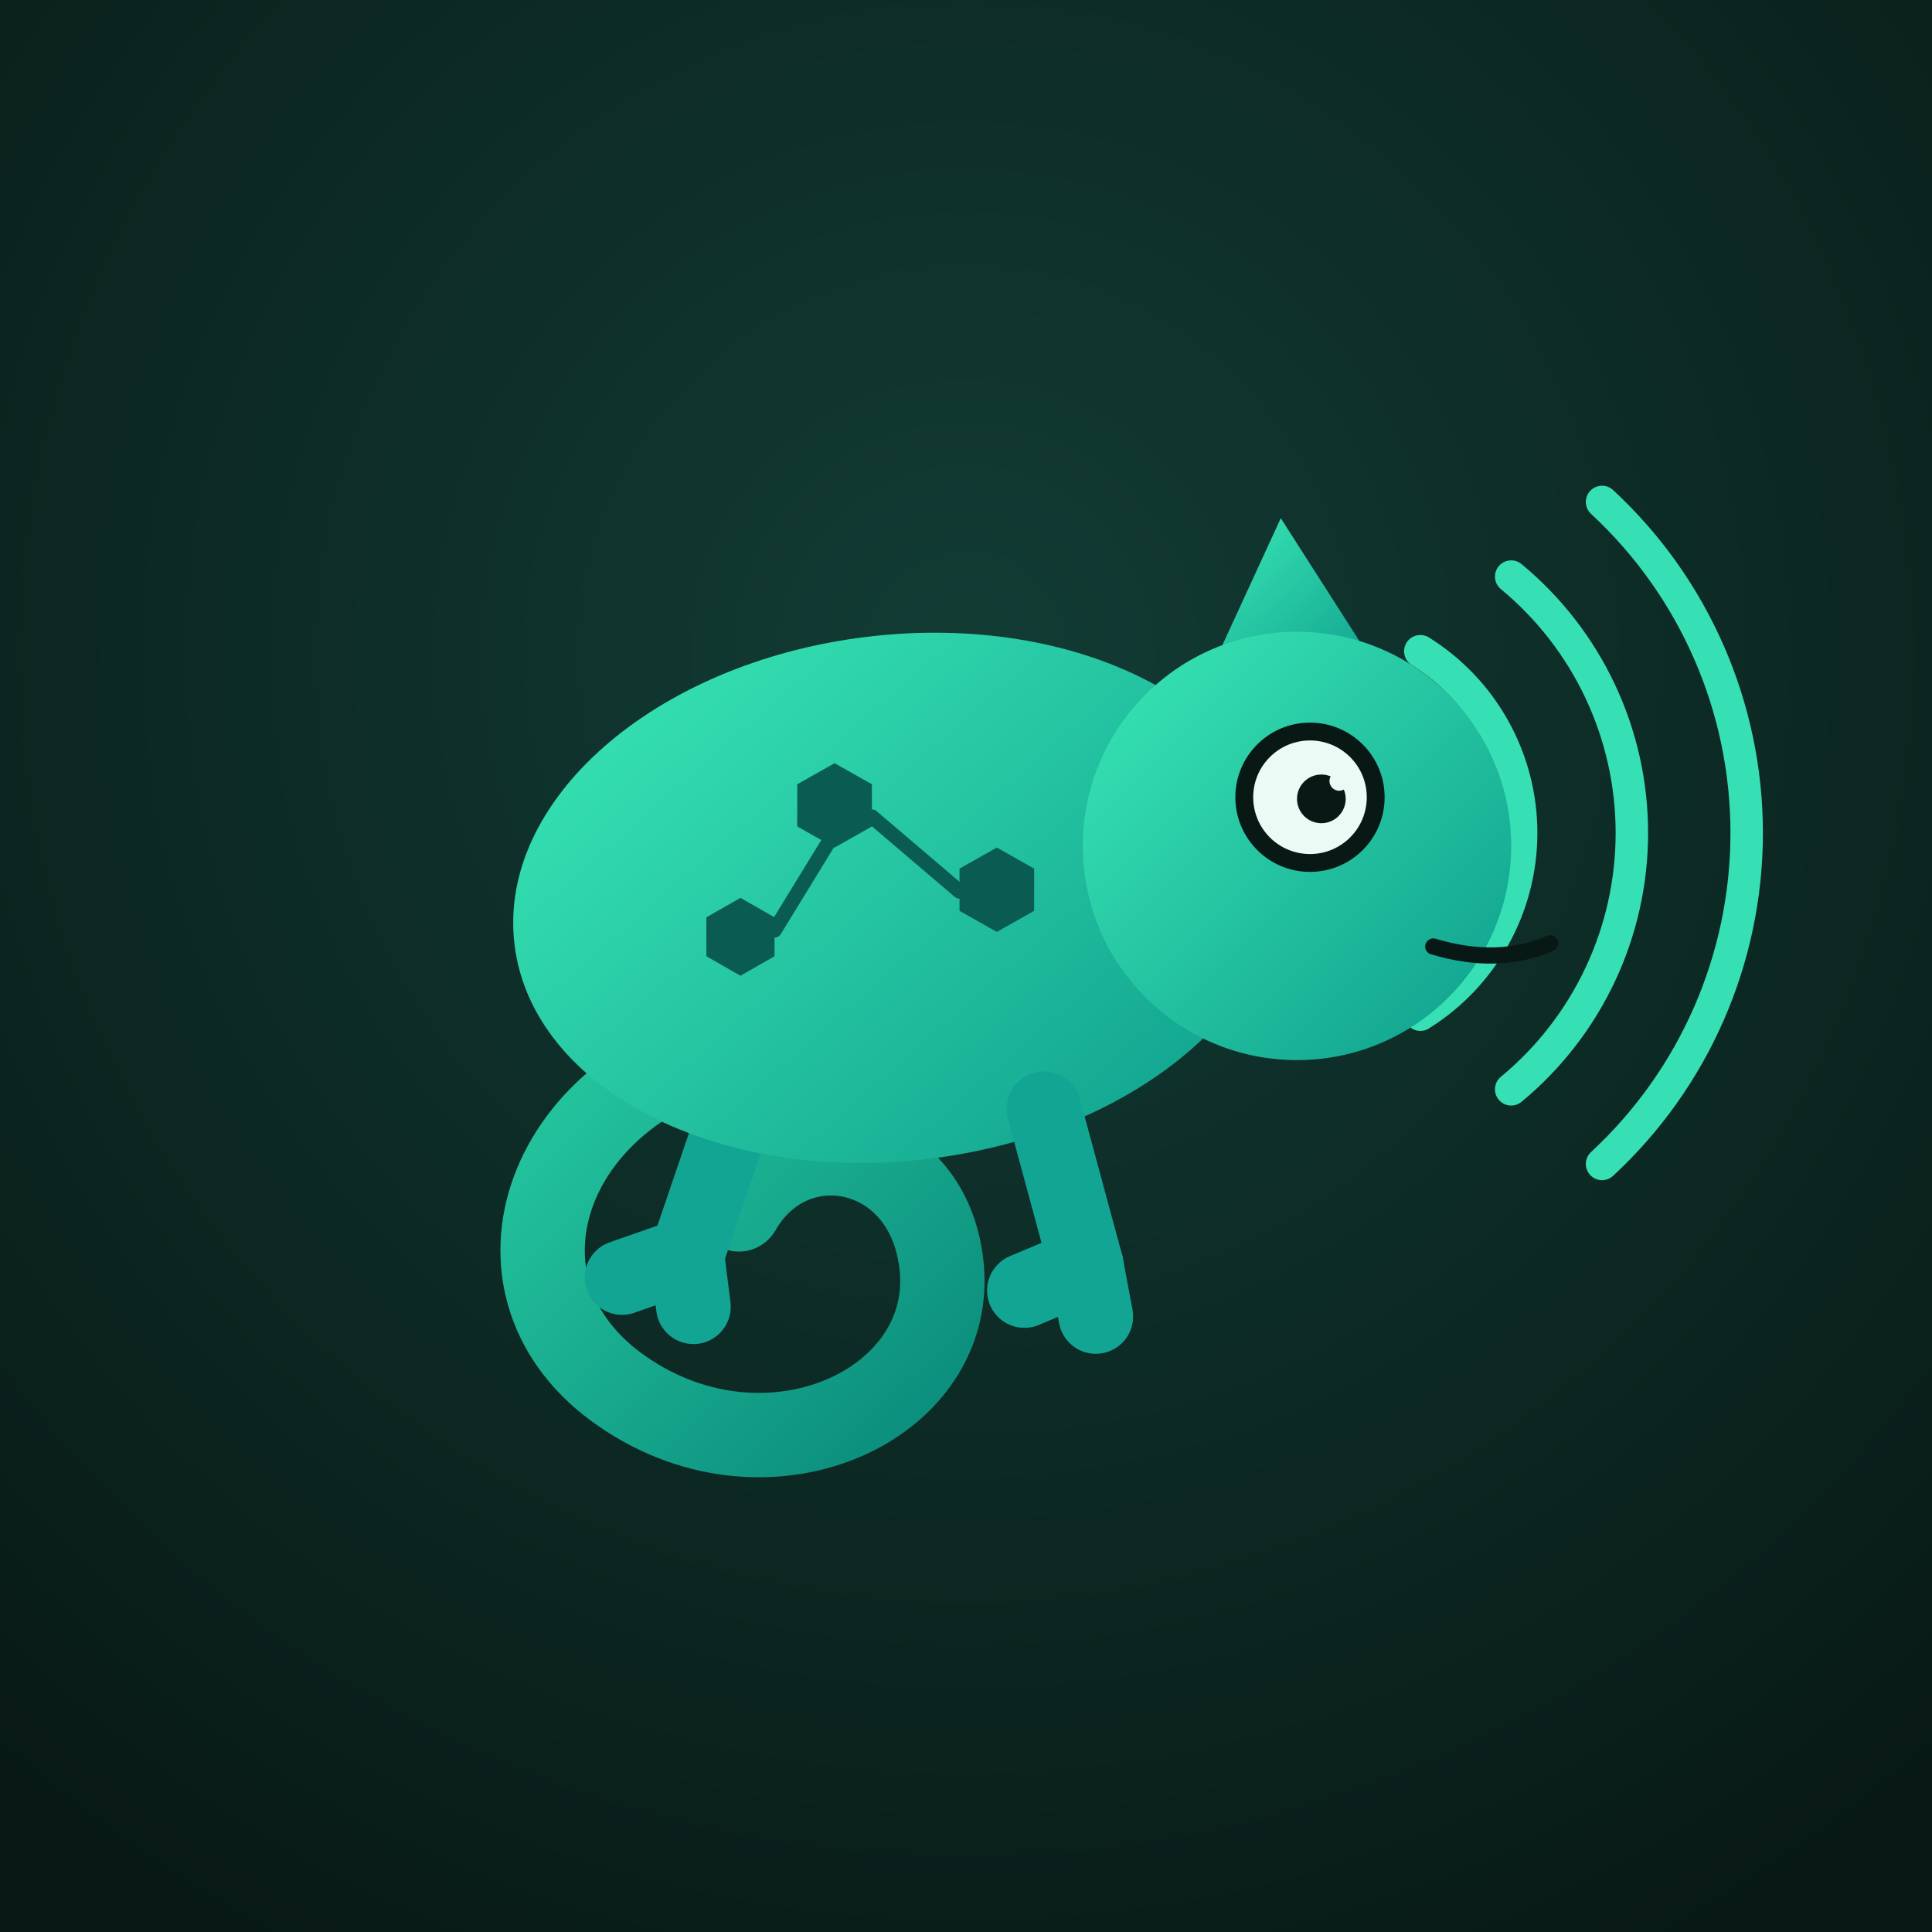
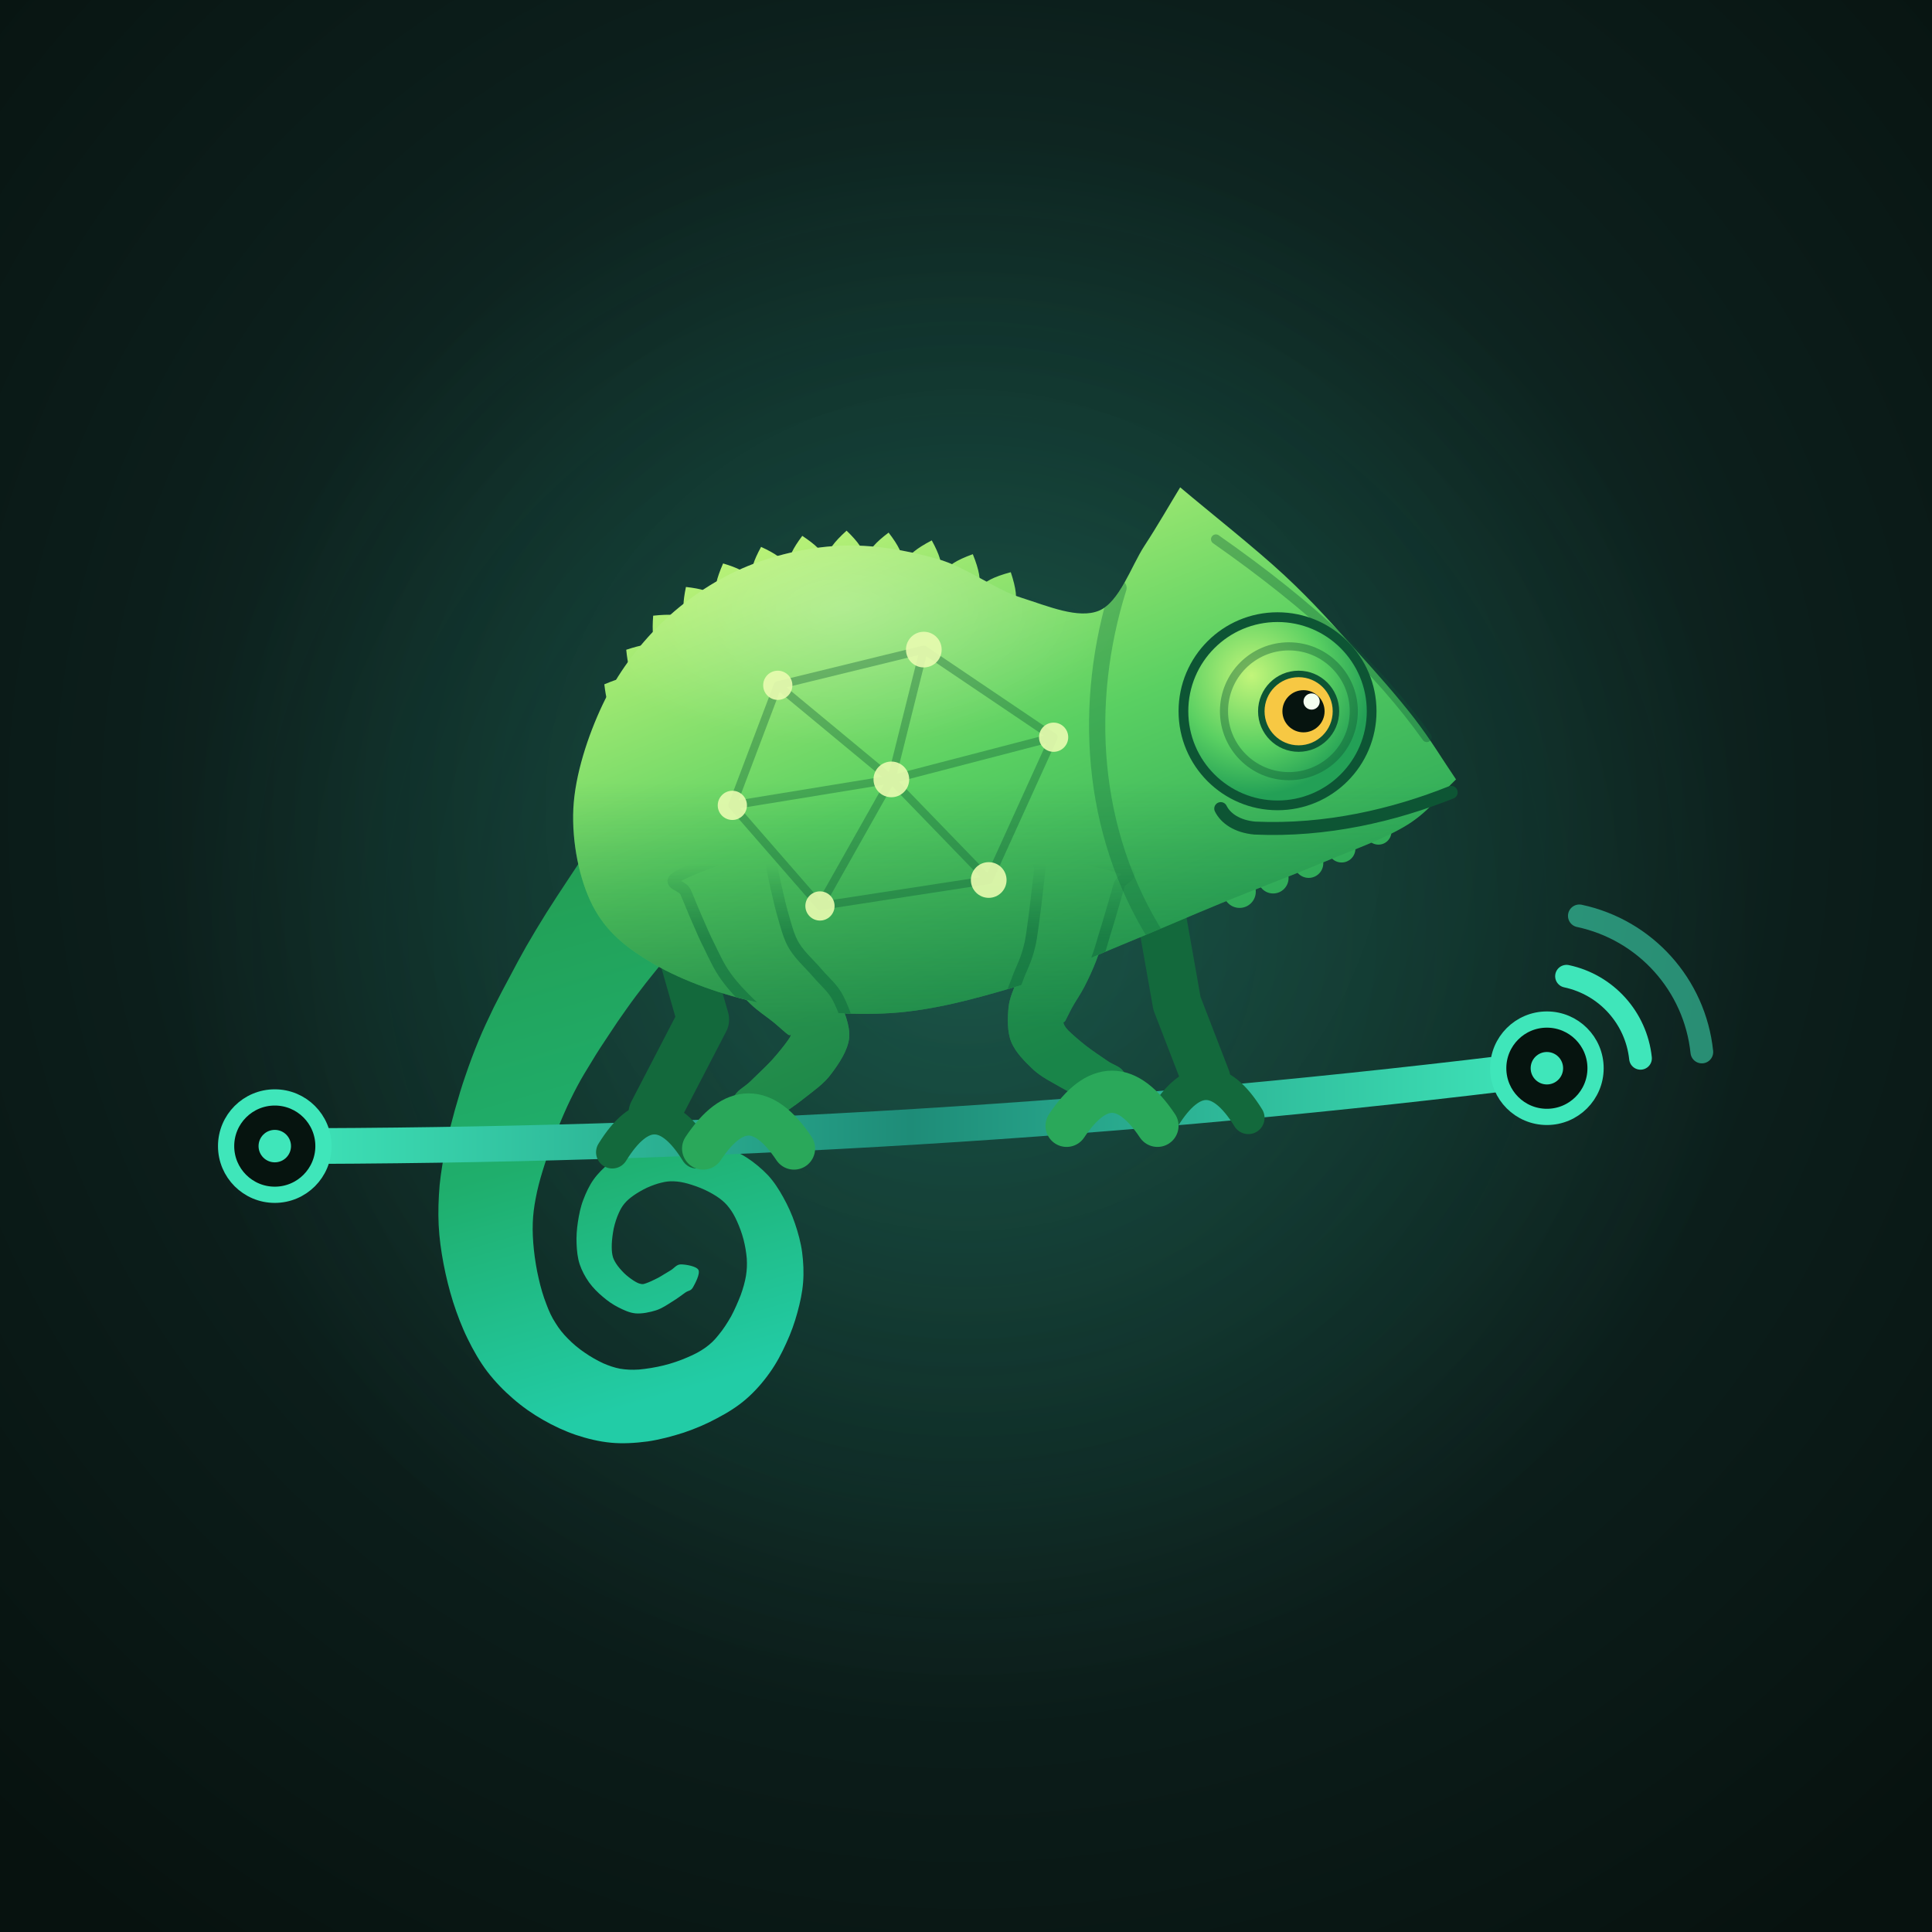
<svg xmlns="http://www.w3.org/2000/svg" width="1024" height="1024" viewBox="0 0 1024 1024">
  <defs>
-     <linearGradient id="body" x1="0" y1="0" x2="1" y2="1">
-       <stop offset="0" stop-color="#3AE8B6" />
-       <stop offset="1" stop-color="#0E9E8C" />
+     <radialGradient id="bg" cx="0.5" cy="0.42" r="0.72">
+       <stop offset="0" stop-color="#15433A" />
+       <stop offset="0.6" stop-color="#0C1E1B" />
+       <stop offset="1" stop-color="#07120F" />
+     </radialGradient>
+     <radialGradient id="glow" cx="0.5" cy="0.5" r="0.5">
+       <stop offset="0" stop-color="#3FE6BA" stop-opacity="0.14" />
+       <stop offset="1" stop-color="#3FE6BA" stop-opacity="0" />
+     </radialGradient>
+     <linearGradient id="skin" gradientUnits="userSpaceOnUse" x1="460" y1="300" x2="600" y2="650">
+       <stop offset="0" stop-color="#C2F57A" />
+       <stop offset="0.5" stop-color="#5AD062" />
+       <stop offset="1" stop-color="#23A056" />
    </linearGradient>
-     <linearGradient id="tail" x1="0" y1="0" x2="1" y2="1">
-       <stop offset="0" stop-color="#25C8A0" />
-       <stop offset="1" stop-color="#0B8C7C" />
+     <linearGradient id="tailSkin" gradientUnits="userSpaceOnUse" x1="300" y1="540" x2="390" y2="850">
+       <stop offset="0" stop-color="#23A056" />
+       <stop offset="0.5" stop-color="#1FAE6C" />
+       <stop offset="1" stop-color="#22CCA6" />
    </linearGradient>
-     <radialGradient id="bg" cx="0.5" cy="0.34" r="0.78">
-       <stop offset="0" stop-color="#123C35" />
-       <stop offset="1" stop-color="#081814" />
+     <linearGradient id="belly" gradientUnits="userSpaceOnUse" x1="0" y1="480" x2="0" y2="630">
+       <stop offset="0" stop-color="#0F6A3C" stop-opacity="0" />
+       <stop offset="1" stop-color="#0F6A3C" stop-opacity="0.5" />
+     </linearGradient>
+     <radialGradient id="eyeBall" gradientUnits="userSpaceOnUse" cx="722" cy="414" r="74">
+       <stop offset="0" stop-color="#C2F57A" />
+       <stop offset="0.6" stop-color="#5AD062" />
+       <stop offset="1" stop-color="#23A056" />
    </radialGradient>
+     <linearGradient id="link" gradientUnits="userSpaceOnUse" x1="120" y1="0" x2="904" y2="0">
+       <stop offset="0" stop-color="#3FE6BA" />
+       <stop offset="0.5" stop-color="#1E8C78" />
+       <stop offset="1" stop-color="#3FE6BA" />
+     </linearGradient>
+     <radialGradient id="sheen" gradientUnits="userSpaceOnUse" cx="470" cy="372" r="170" gradientTransform="translate(470 372) scale(1 0.5) translate(-470 -372)">
+       <stop offset="0" stop-color="#FFFFFF" stop-opacity="0.22" />
+       <stop offset="1" stop-color="#FFFFFF" stop-opacity="0" />
+     </radialGradient>
+     <clipPath id="trunkClip">
+       <path d="M 848 478 C 840.2 466.6 832.3 453.3 822 440 C 811.7 426.7 799.3 412.7 786 398 C 772.7 383.3 760 368.7 742 352 C 724 335.3 697.2 314.2 678 298 C 671.4 308.8 664.3 321.3 656 334 C 647.7 346.7 640.7 368.7 628 374 C 615.3 379.3 596.7 371.3 580 366 C 563.3 360.7 546.7 347.3 528 342 C 509.3 336.7 488 333 468 334 C 448 335 426.3 340 408 348 C 389.7 356 372.3 368 358 382 C 343.7 396 331 413 322 432 C 313 451 305 475.3 304 496 C 303 516.7 307.7 540 316 556 C 324.3 572 336.7 582 354 592 C 371.3 602 395.7 611 420 616 C 444.3 621 474 623.7 500 622 C 526 620.3 552.3 613 576 606 C 599.7 599 620.7 588.7 642 580 C 663.3 571.3 683.7 562.3 704 554 C 724.3 545.7 745 538 764 530 C 783 522 804 514.7 818 506 C 832 497.3 839 486.4 848 478 Z" />
+     </clipPath>
+     <linearGradient id="creaseFade" gradientUnits="userSpaceOnUse" x1="0" y1="530" x2="0" y2="575">
+       <stop offset="0" stop-color="#fff" stop-opacity="0" />
+       <stop offset="1" stop-color="#fff" stop-opacity="1" />
+     </linearGradient>
+     <mask id="crease" maskUnits="userSpaceOnUse" x="0" y="0" width="1024" height="1024">
+       <rect width="1024" height="1024" fill="url(#creaseFade)" />
+     </mask>
+     <clipPath id="bodyClip">
+       <path d="M 848 478 C 840.2 466.6 832.3 453.3 822 440 C 811.7 426.7 799.3 412.7 786 398 C 772.7 383.3 760 368.7 742 352 C 724 335.3 697.2 314.2 678 298 C 671.4 308.8 664.3 321.3 656 334 C 647.7 346.7 640.7 368.7 628 374 C 615.3 379.3 596.7 371.3 580 366 C 563.3 360.7 546.7 347.3 528 342 C 509.3 336.7 488 333 468 334 C 448 335 426.3 340 408 348 C 389.7 356 372.3 368 358 382 C 343.7 396 331 413 322 432 C 313 451 305 475.3 304 496 C 303 516.7 307.7 540 316 556 C 324.3 572 336.7 582 354 592 C 371.3 602 395.7 611 420 616 C 444.3 621 474 623.7 500 622 C 526 620.3 552.3 613 576 606 C 599.7 599 620.7 588.7 642 580 C 663.3 571.3 683.7 562.3 704 554 C 724.3 545.7 745 538 764 530 C 783 522 804 514.7 818 506 C 832 497.3 839 486.4 848 478 Z" />
+       <path d="M 592.6 522.7 C 583.9 522.7 591.9 529.1 591.5 533.3 C 591 537.6 590.4 543 589.8 548.1 C 589.2 553.3 588.5 559.2 587.8 564.3 C 587.1 569.3 586.5 574.3 585.7 578.4 C 584.8 582.4 584.2 584.7 582.8 588.6 C 581.4 592.6 579 597.2 577.3 602.2 C 575.5 607.2 572.8 612.4 572.2 618.7 C 571.6 625 571.3 633.5 573.9 639.8 C 576.4 646.1 582.4 652.1 587.4 656.8 C 592.4 661.4 598.6 664.4 603.9 667.5 C 609.2 670.6 615.2 673.3 619.3 675.4 C 623.4 677.5 623.9 679.8 628.4 680.1 C 633 680.3 644 680.6 646.6 677.1 C 649.1 673.5 645.8 663.2 643.6 658.9 C 641.3 654.7 637.1 654.3 633.2 651.5 C 629.3 648.8 624.1 645.4 620.1 642.3 C 616 639.1 611.3 635 609 632.7 C 606.7 630.3 606.4 629.2 606.1 628.2 C 605.8 627.2 606.4 628.2 607.3 626.6 C 608.2 625 609.6 621.8 611.5 618.4 C 613.4 614.9 616.4 610.7 618.9 605.9 C 621.4 601.1 624.3 594.9 626.3 589.6 C 628.4 584.3 629.7 579.3 631.3 573.9 C 633 568.6 634.7 562.8 636.2 557.6 C 637.7 552.5 639.2 547.1 640.4 543.1 C 641.6 539 651.4 536.7 643.4 533.3 C 635.5 529.9 601.2 522.7 592.6 522.7 Z" />
+       <path d="M 368.6 537.6 C 360.3 542.4 371.2 543 373.1 547.3 C 375 551.5 377.3 557.5 379.8 563.2 C 382.3 568.9 385 575.4 388.1 581.4 C 391.1 587.5 393.8 593.6 398 599.4 C 402.1 605.2 408.1 611.5 413 616.2 C 417.8 620.9 423.4 624.4 427.3 627.6 C 431.2 630.8 434.6 634.1 436.4 635.3 C 438.2 636.5 438 634.2 438 634.8 C 438 635.3 438.4 635.9 436.4 638.6 C 434.5 641.4 430 647 426.1 651.3 C 422.2 655.5 416.9 660.3 413 664.2 C 409.1 668 404.5 669.6 402.8 674.3 C 401.1 679.1 399.7 689.6 402.8 692.7 C 405.9 695.8 416.5 693.9 421.2 692.7 C 425.8 691.6 426.4 688.9 430.7 685.8 C 434.9 682.7 441.3 678.6 446.7 674.2 C 452.1 669.9 458.5 665.6 463 659.4 C 467.6 653.3 473.3 644.9 474 637.2 C 474.7 629.6 470.6 619.9 467.4 613.3 C 464.2 606.8 458.9 602.6 454.9 597.9 C 451 593.3 446.5 589.1 443.6 585.5 C 440.8 582 439.7 580.3 438 576.6 C 436.4 572.9 435.1 568.4 433.7 563.4 C 432.2 558.5 430.7 552.2 429.5 546.8 C 428.2 541.4 427.1 535.6 426.1 530.8 C 425 526.1 432.9 517.2 423.4 518.4 C 413.8 519.5 377 532.8 368.6 537.6 Z" />
+     </clipPath>
  </defs>
  <rect width="1024" height="1024" fill="url(#bg)" />
-   <g transform="translate(512,512) scale(0.86) translate(-512,-512)">
-     <g stroke="#37E0B4" stroke-width="20" stroke-linecap="round" fill="none">
-       <path d="M 792 318 A 132 132 0 0 1 792 542" />
-       <path d="M 848 272 A 205 205 0 0 1 848 588" />
-       <path d="M 904 226 A 278 278 0 0 1 904 634" />
+   <circle cx="512" cy="492" r="420" fill="url(#glow)" />
+   <g transform="translate(512 512) scale(0.86) translate(-546 -593)">
+     <g id="mark">
+       <g fill="none" stroke="#3FE6BA" stroke-linecap="round" stroke-width="14">
+         <path d="M 916.1 599.3 A 58 58 0 0 1 961.7 649.9" />
+         <path d="M 924 562.1 A 96 96 0 0 1 999.5 646" opacity="0.55" />
+       </g>
+       <g fill="none" stroke="#13693C" stroke-linecap="round" stroke-linejoin="round">
+         <path d="M 664 548 L 676 616 L 694 662.6" stroke-width="30" />
+         <path d="M 364 556 L 384 626 L 354 683.8" stroke-width="32" />
+       </g>
+       <path d="M 318.9 511.9 C 306.6 505.7 314.8 518.5 311.7 523.2 C 308.6 528 304.3 534.2 300.3 540.4 C 296.2 546.6 291.5 553.7 287.3 560.4 C 283.1 567.1 278.8 574.3 275.1 580.7 C 271.4 587.2 268.4 592.8 265.1 599.1 C 261.7 605.4 258.3 611.8 255 618.4 C 251.8 625.1 248.5 631.9 245.6 639 C 242.7 646 239.9 653.5 237.5 660.6 C 235 667.7 233.1 674.4 231 681.7 C 229 689 227 696.5 225.4 704.3 C 223.8 712 222.4 720 221.6 728 C 220.9 736.1 220.6 744.6 221 752.7 C 221.4 760.7 222.5 768.6 224 776.5 C 225.5 784.4 227.5 792.4 229.9 800.1 C 232.4 807.8 235.3 815.5 238.8 822.6 C 242.3 829.8 246.3 836.8 251 843 C 255.7 849.1 261.1 854.7 266.8 859.6 C 272.5 864.6 278.8 869 285.3 872.7 C 291.7 876.4 298.6 879.6 305.6 882 C 312.5 884.3 319.8 886.1 327.2 886.8 C 334.5 887.5 342.4 887 349.9 886 C 357.3 884.9 364.8 882.9 372 880.6 C 379.1 878.2 386.2 875.2 392.6 871.7 C 399.1 868.3 405.2 864.5 410.6 859.8 C 416 855.1 420.9 849.5 425 843.7 C 429.1 838 432.4 831.7 435.2 825.5 C 438.1 819.3 440.4 812.8 442.1 806.5 C 443.8 800.3 445.1 794.3 445.6 788.1 C 446.1 781.9 445.8 775.5 445 769.4 C 444.2 763.4 442.5 757.3 440.6 751.7 C 438.7 746.1 436.2 740.6 433.4 735.6 C 430.7 730.7 427.7 726 423.9 721.9 C 420.1 717.9 415.5 714.1 410.9 711.1 C 406.2 708.1 401.1 705.8 396.1 703.9 C 391 701.9 385.8 700.5 380.8 699.6 C 375.8 698.7 370.9 698.1 366 698.3 C 361 698.5 355.9 699.5 351.2 700.9 C 346.5 702.3 342 704.4 337.7 706.7 C 333.5 709 329.5 711.7 325.9 714.7 C 322.4 717.7 319.1 720.9 316.4 724.7 C 313.8 728.4 311.7 732.9 310.1 737.2 C 308.4 741.6 307.5 746.3 306.8 750.8 C 306.1 755.3 305.8 760 306 764.3 C 306.2 768.6 306.6 772.8 307.9 776.8 C 309.2 780.7 311.3 784.6 313.7 788 C 316.1 791.3 319.1 794.3 322.1 796.8 C 325.1 799.4 328.4 801.7 331.8 803.4 C 335.2 805.1 338.7 806.8 342.5 807.1 C 346.4 807.4 351.2 806.4 355 805.2 C 358.7 804 362 801.7 365 799.8 C 368 798 371 795.7 373.1 794.2 C 375.2 792.8 376.3 793.4 377.7 791.1 C 379 788.8 382.3 782.7 381.1 780.3 C 379.9 778 373.2 776.9 370.3 776.9 C 367.5 776.9 366.3 779.2 363.9 780.6 C 361.6 781.9 358.8 783.8 356.2 785.2 C 353.7 786.5 350.7 787.9 348.9 788.5 C 347.1 789.1 346.8 789.2 345.5 788.9 C 344.2 788.7 342.7 787.9 341 786.8 C 339.3 785.7 336.9 783.9 335.2 782.2 C 333.4 780.4 331.5 778.2 330.3 776.3 C 329.2 774.5 328.5 773.2 328.1 771.2 C 327.7 769.2 327.6 767 327.7 764.2 C 327.8 761.5 328.3 757.8 328.9 754.7 C 329.6 751.6 330.7 748.1 331.9 745.5 C 333 743 334 741.2 335.6 739.3 C 337.1 737.5 339 735.9 341.3 734.3 C 343.6 732.7 346.7 730.9 349.5 729.6 C 352.4 728.3 355.7 727.1 358.4 726.5 C 361.2 725.8 363.3 725.6 366 725.7 C 368.8 725.8 371.6 726.3 374.8 727.2 C 377.9 728.1 381.7 729.4 384.9 730.9 C 388.2 732.4 391.6 734.4 394.1 736.2 C 396.6 738.1 398.3 739.7 400.1 742.1 C 401.9 744.4 403.5 747.2 404.9 750.4 C 406.4 753.7 407.9 757.7 408.9 761.6 C 409.9 765.4 410.6 769.7 410.9 773.4 C 411.1 777.1 411 780.2 410.4 783.9 C 409.8 787.6 408.7 791.5 407.2 795.7 C 405.6 799.8 403.5 804.7 401.3 808.8 C 399 812.9 396.2 817.2 393.5 820.4 C 390.9 823.7 388.6 825.9 385.4 828.2 C 382.2 830.5 378.6 832.4 374.3 834.2 C 370 836.1 364.5 838 359.5 839.2 C 354.6 840.4 349 841.3 344.5 841.7 C 340.1 842 336.5 841.8 332.8 841.2 C 329.2 840.5 326 839.4 322.3 837.8 C 318.7 836.1 314.6 833.8 311 831.3 C 307.3 828.8 303.6 825.7 300.6 822.6 C 297.6 819.6 295.2 816.6 293 813 C 290.7 809.5 289 805.8 287.3 801.2 C 285.5 796.6 283.8 790.9 282.6 785.4 C 281.3 779.9 280.3 773.6 279.7 768 C 279.1 762.3 278.8 756.6 279 751.3 C 279.2 746 279.8 741.5 280.8 736.2 C 281.8 730.8 283.3 725 285.1 719.2 C 286.8 713.5 289 707.4 291.3 701.4 C 293.5 695.4 296 689 298.5 683.4 C 301 677.7 303.4 672.8 306.2 667.5 C 309 662.2 312.2 656.9 315.5 651.6 C 318.7 646.2 322.3 640.8 325.9 635.4 C 329.4 630 333.1 624.6 336.9 619.3 C 340.7 613.9 344.5 608.9 348.7 603.5 C 353 598 358 591.9 362.5 586.6 C 366.9 581.2 371.6 575.8 375.4 571.4 C 379.2 567 394.6 570.1 385.1 560.1 C 375.7 550.2 331.1 518 318.9 511.9 Z" fill="url(#tailSkin)" />
+       <path d="M 120 704 Q 520 704 904 656" fill="none" stroke="url(#link)" stroke-width="22" stroke-linecap="round" />
+       <g fill="none" stroke="#13693C" stroke-width="20" stroke-linecap="round">
+         <path d="M 668 686.6 Q 694 644.6 720 686.6" />
+         <path d="M 328 707.8 Q 354 665.8 380 707.8" />
+       </g>
+       <g fill="url(#skin)">
+         <path d="M 848 478 C 840.2 466.6 832.3 453.3 822 440 C 811.7 426.7 799.3 412.7 786 398 C 772.7 383.3 760 368.7 742 352 C 724 335.3 697.2 314.2 678 298 C 671.4 308.8 664.3 321.3 656 334 C 647.7 346.7 640.7 368.7 628 374 C 615.3 379.3 596.7 371.3 580 366 C 563.3 360.7 546.7 347.3 528 342 C 509.3 336.7 488 333 468 334 C 448 335 426.3 340 408 348 C 389.7 356 372.3 368 358 382 C 343.7 396 331 413 322 432 C 313 451 305 475.3 304 496 C 303 516.7 307.7 540 316 556 C 324.3 572 336.7 582 354 592 C 371.3 602 395.7 611 420 616 C 444.3 621 474 623.7 500 622 C 526 620.3 552.3 613 576 606 C 599.7 599 620.7 588.7 642 580 C 663.3 571.3 683.7 562.3 704 554 C 724.3 545.7 745 538 764 530 C 783 522 804 514.7 818 506 C 832 497.3 839 486.4 848 478 Z" />
+         <path d="M 575.9 370.7 Q 578.6 365.3 573.6 350.3 Q 557.8 354.5 555 359.9 Z M 553.6 359.1 Q 556.2 354 550.2 339.2 Q 535.2 344.6 533.2 350 Z M 530.4 349 Q 532.1 343.8 524.9 330.7 Q 510.5 338.2 509.4 343.6 Z M 506.5 343 Q 507.5 337.8 498.3 325.9 Q 486.2 335 485.8 340.3 Z M 482.9 340.1 Q 483.1 335 472.4 324.7 Q 460.5 335.5 461 340.5 Z M 458.1 340.8 Q 457.5 336.1 445.1 327.9 Q 436.1 339.9 437.3 344.6 Z M 434.3 345.3 Q 433.2 340.9 419.7 334.7 Q 412.7 347.6 414.4 351.8 Z M 411.7 352.9 Q 410 349 396.3 344.9 Q 390.1 359.2 392.3 362.9 Z M 389.8 364.5 Q 387.6 361 373.4 359.4 Q 370.5 373.4 373.1 376.5 Z M 370.8 378.4 Q 368.4 375.5 353.2 377.1 Q 352.1 391.8 355.1 394.2 Z M 354 395.5 Q 351.2 393.3 336.6 398.1 Q 338 411.9 340.9 413.9 Z M 340 415.3 Q 337.2 413.5 323.1 419.4 Q 324.7 432.9 327.4 434.8 Z" />
+         <path d="M 368.6 537.6 C 360.3 542.4 371.2 543 373.1 547.3 C 375 551.5 377.3 557.5 379.8 563.2 C 382.3 568.9 385 575.4 388.1 581.4 C 391.1 587.5 393.8 593.6 398 599.4 C 402.1 605.2 408.1 611.5 413 616.2 C 417.8 620.9 423.4 624.4 427.3 627.6 C 431.2 630.8 434.6 634.1 436.4 635.3 C 438.2 636.5 438 634.2 438 634.8 C 438 635.3 438.4 635.9 436.4 638.6 C 434.5 641.4 430 647 426.1 651.3 C 422.2 655.5 416.9 660.3 413 664.2 C 409.1 668 404.5 669.6 402.8 674.3 C 401.1 679.1 399.7 689.6 402.8 692.7 C 405.9 695.8 416.5 693.9 421.2 692.7 C 425.8 691.6 426.4 688.9 430.7 685.8 C 434.9 682.7 441.3 678.6 446.7 674.2 C 452.1 669.9 458.5 665.6 463 659.4 C 467.6 653.3 473.3 644.9 474 637.2 C 474.7 629.6 470.6 619.9 467.4 613.3 C 464.2 606.8 458.9 602.6 454.9 597.9 C 451 593.3 446.5 589.1 443.6 585.5 C 440.8 582 439.7 580.3 438 576.6 C 436.4 572.9 435.1 568.4 433.7 563.4 C 432.2 558.5 430.7 552.2 429.5 546.8 C 428.2 541.4 427.1 535.6 426.1 530.8 C 425 526.1 432.9 517.2 423.4 518.4 C 413.8 519.5 377 532.8 368.6 537.6 Z" />
+         <path d="M 592.6 522.7 C 583.9 522.7 591.9 529.1 591.5 533.3 C 591 537.6 590.4 543 589.8 548.1 C 589.2 553.3 588.5 559.2 587.8 564.3 C 587.1 569.3 586.5 574.3 585.7 578.4 C 584.8 582.4 584.2 584.7 582.8 588.6 C 581.4 592.6 579 597.2 577.3 602.2 C 575.5 607.2 572.8 612.4 572.2 618.7 C 571.6 625 571.3 633.5 573.9 639.8 C 576.4 646.1 582.4 652.1 587.4 656.8 C 592.4 661.4 598.6 664.4 603.9 667.5 C 609.2 670.6 615.2 673.3 619.3 675.4 C 623.4 677.5 623.9 679.8 628.4 680.1 C 633 680.3 644 680.6 646.6 677.1 C 649.1 673.5 645.8 663.2 643.6 658.9 C 641.3 654.7 637.1 654.3 633.2 651.5 C 629.3 648.8 624.1 645.4 620.1 642.3 C 616 639.1 611.3 635 609 632.7 C 606.7 630.3 606.4 629.2 606.1 628.2 C 605.8 627.2 606.4 628.2 607.3 626.6 C 608.2 625 609.6 621.8 611.5 618.4 C 613.4 614.9 616.4 610.7 618.9 605.9 C 621.4 601.1 624.3 594.9 626.3 589.6 C 628.4 584.3 629.7 579.3 631.3 573.9 C 633 568.6 634.7 562.8 636.2 557.6 C 637.7 552.5 639.2 547.1 640.4 543.1 C 641.6 539 651.4 536.7 643.4 533.3 C 635.5 529.9 601.2 522.7 592.6 522.7 Z" />
+         <circle cx="800.2" cy="510.2" r="8" />
+         <circle cx="777.5" cy="520.7" r="8.5" />
+         <circle cx="757.2" cy="529.7" r="9" />
+         <circle cx="735.3" cy="538.8" r="9.5" />
+         <circle cx="714.6" cy="547.2" r="10" />
+       </g>
+       <g clip-path="url(#bodyClip)">
+         <rect width="1024" height="1024" fill="url(#belly)" />
+         <rect width="1024" height="1024" fill="url(#sheen)" />
+         <path d="M 640 360 C 618 430 622 510 664 576" fill="none" stroke="#0F6A3C" stroke-opacity="0.35" stroke-width="10" stroke-linecap="round" />
+         <path d="M 430 420 L 520 398 M 520 398 L 600 452 M 430 420 L 500 478 M 520 398 L 500 478 M 600 452 L 500 478 M 430 420 L 402 494 M 500 478 L 402 494 M 500 478 L 560 540 M 600 452 L 560 540 M 500 478 L 456 556 M 402 494 L 456 556 M 560 540 L 456 556" fill="none" stroke="#0D5534" stroke-opacity="0.35" stroke-width="5" stroke-linecap="round" />
+         <g fill="#E9FCB0" fill-opacity="0.9">
+           <circle cx="430" cy="420" r="9" />
+           <circle cx="520" cy="398" r="11" />
+           <circle cx="600" cy="452" r="9" />
+           <circle cx="500" cy="478" r="11" />
+           <circle cx="402" cy="494" r="9" />
+           <circle cx="560" cy="540" r="11" />
+           <circle cx="456" cy="556" r="9" />
+         </g>
+       </g>
+       <g clip-path="url(#trunkClip)">
+         <g mask="url(#crease)" fill="none" stroke="#0F6A3C" stroke-opacity="0.55" stroke-width="7" stroke-linejoin="round">
+           <path d="M 368.6 537.6 C 360.3 542.4 371.2 543 373.1 547.3 C 375 551.5 377.3 557.5 379.8 563.2 C 382.3 568.9 385 575.4 388.1 581.4 C 391.1 587.5 393.8 593.6 398 599.4 C 402.1 605.2 408.1 611.5 413 616.2 C 417.8 620.9 423.4 624.4 427.3 627.6 C 431.2 630.8 434.6 634.1 436.4 635.3 C 438.2 636.5 438 634.2 438 634.8 C 438 635.3 438.4 635.9 436.4 638.6 C 434.5 641.4 430 647 426.1 651.3 C 422.2 655.5 416.9 660.3 413 664.2 C 409.1 668 404.5 669.6 402.8 674.3 C 401.1 679.1 399.7 689.6 402.8 692.7 C 405.9 695.8 416.5 693.9 421.2 692.7 C 425.8 691.6 426.4 688.9 430.7 685.8 C 434.9 682.7 441.3 678.6 446.7 674.2 C 452.1 669.9 458.5 665.6 463 659.4 C 467.6 653.3 473.3 644.9 474 637.2 C 474.7 629.6 470.6 619.9 467.4 613.3 C 464.2 606.8 458.9 602.6 454.9 597.9 C 451 593.3 446.5 589.1 443.6 585.5 C 440.8 582 439.7 580.3 438 576.6 C 436.4 572.9 435.1 568.4 433.7 563.4 C 432.2 558.5 430.7 552.2 429.5 546.8 C 428.2 541.4 427.1 535.6 426.1 530.8 C 425 526.1 432.9 517.2 423.4 518.4 C 413.8 519.5 377 532.8 368.6 537.6 Z" />
+           <path d="M 592.6 522.7 C 583.9 522.7 591.9 529.1 591.5 533.3 C 591 537.6 590.4 543 589.8 548.1 C 589.2 553.3 588.5 559.2 587.8 564.3 C 587.1 569.3 586.5 574.3 585.7 578.4 C 584.8 582.4 584.2 584.7 582.8 588.6 C 581.4 592.6 579 597.2 577.3 602.2 C 575.5 607.2 572.8 612.4 572.2 618.7 C 571.6 625 571.3 633.5 573.9 639.8 C 576.4 646.1 582.4 652.1 587.4 656.8 C 592.4 661.4 598.6 664.4 603.9 667.5 C 609.2 670.6 615.2 673.3 619.3 675.4 C 623.4 677.5 623.9 679.8 628.4 680.1 C 633 680.3 644 680.6 646.6 677.1 C 649.1 673.5 645.8 663.2 643.6 658.9 C 641.3 654.7 637.1 654.3 633.2 651.5 C 629.3 648.8 624.1 645.4 620.1 642.3 C 616 639.1 611.3 635 609 632.7 C 606.7 630.3 606.4 629.2 606.1 628.2 C 605.8 627.2 606.4 628.2 607.3 626.6 C 608.2 625 609.6 621.8 611.5 618.4 C 613.4 614.9 616.4 610.7 618.9 605.9 C 621.4 601.1 624.3 594.9 626.3 589.6 C 628.4 584.3 629.7 579.3 631.3 573.9 C 633 568.6 634.7 562.8 636.2 557.6 C 637.7 552.5 639.2 547.1 640.4 543.1 C 641.6 539 651.4 536.7 643.4 533.3 C 635.5 529.9 601.2 522.7 592.6 522.7 Z" />
+         </g>
+       </g>
+       <path d="M 830 452 C 800 410 760 372 700 330" fill="none" stroke="#0D5534" stroke-opacity="0.35" stroke-width="6" stroke-linecap="round" />
+       <g fill="none" stroke="#2AA85A" stroke-linecap="round" stroke-linejoin="round">
+         <path d="M 608 691.5 Q 636 649.5 664 691.5" stroke-width="26" />
+         <path d="M 384 705.5 Q 412 663.5 440 705.5" stroke-width="26" />
+       </g>
+       <circle cx="738" cy="436" r="58" fill="url(#eyeBall)" stroke="#0D5534" stroke-width="6" />
+       <circle cx="745" cy="436" r="40" fill="none" stroke="#0D5534" stroke-opacity="0.4" stroke-width="5" />
+       <circle cx="751" cy="436" r="23" fill="#F7C843" stroke="#0D5534" stroke-width="4" />
+       <circle cx="754" cy="436" r="13" fill="#06140F" />
+       <circle cx="759" cy="430" r="5" fill="#F4FFF0" />
+       <path d="M 845 486 C 810 500 768 510 724 508 C 713 507 706 502 703 496" fill="none" stroke="#0D5534" stroke-width="8" stroke-linecap="round" />
+       <g stroke="#3FE6BA" stroke-width="10" fill="#06140F">
+         <circle cx="120" cy="704" r="30" />
+         <circle cx="904" cy="656" r="30" />
+       </g>
+       <g fill="#3FE6BA">
+         <circle cx="120" cy="704" r="10" />
+         <circle cx="904" cy="656" r="10" />
+       </g>
    </g>
-     <path d="M 372 560              C 250 588 210 712 300 774              C 392 838 512 780 496 690              C 484 620 404 606 372 662" fill="none" stroke="url(#tail)" stroke-width="52" stroke-linecap="round" stroke-linejoin="round" />
-     <g stroke="#12A594" stroke-width="46" stroke-linecap="round" fill="none">
-       <path d="M 372 596 L 340 690" />
-       <path d="M 340 690 L 300 704" />
-       <path d="M 340 690 L 344 722" />
-     </g>
-     <ellipse cx="470" cy="470" rx="238" ry="162" fill="url(#body)" transform="rotate(-7 470 470)" />
-     <g stroke="#12A594" stroke-width="46" stroke-linecap="round" fill="none">
-       <path d="M 560 600 L 586 696" />
-       <path d="M 586 696 L 548 712" />
-       <path d="M 586 696 L 592 728" />
-     </g>
-     <g fill="url(#body)">
-       <path d="M 660 336 L 706 236 L 770 336 Z" />
-       <ellipse cx="716" cy="438" rx="132" ry="132" />
-     </g>
-     <g fill="#0A5C52">
-       <path d="M 408 400 l 23 -13 l 23 13 l 0 26 l -23 13 l -23 -13 Z" />
-       <path d="M 508 452 l 23 -13 l 23 13 l 0 26 l -23 13 l -23 -13 Z" />
-       <path d="M 352 482 l 21 -12 l 21 12 l 0 24 l -21 12 l -21 -12 Z" />
-     </g>
-     <g stroke="#0A5C52" stroke-width="9" stroke-linecap="round">
-       <path d="M 454 420 L 508 466" />
-       <path d="M 394 490 L 432 428" />
-     </g>
-     <circle cx="724" cy="408" r="46" fill="#081814" />
-     <circle cx="724" cy="408" r="35" fill="#EAFBF5" />
-     <circle cx="731" cy="409" r="15" fill="#081814" />
-     <circle cx="742" cy="398" r="6" fill="#EAFBF5" />
-     <path d="M 800 500 Q 840 512 872 498" fill="none" stroke="#081814" stroke-width="10" stroke-linecap="round" />
  </g>
</svg>
